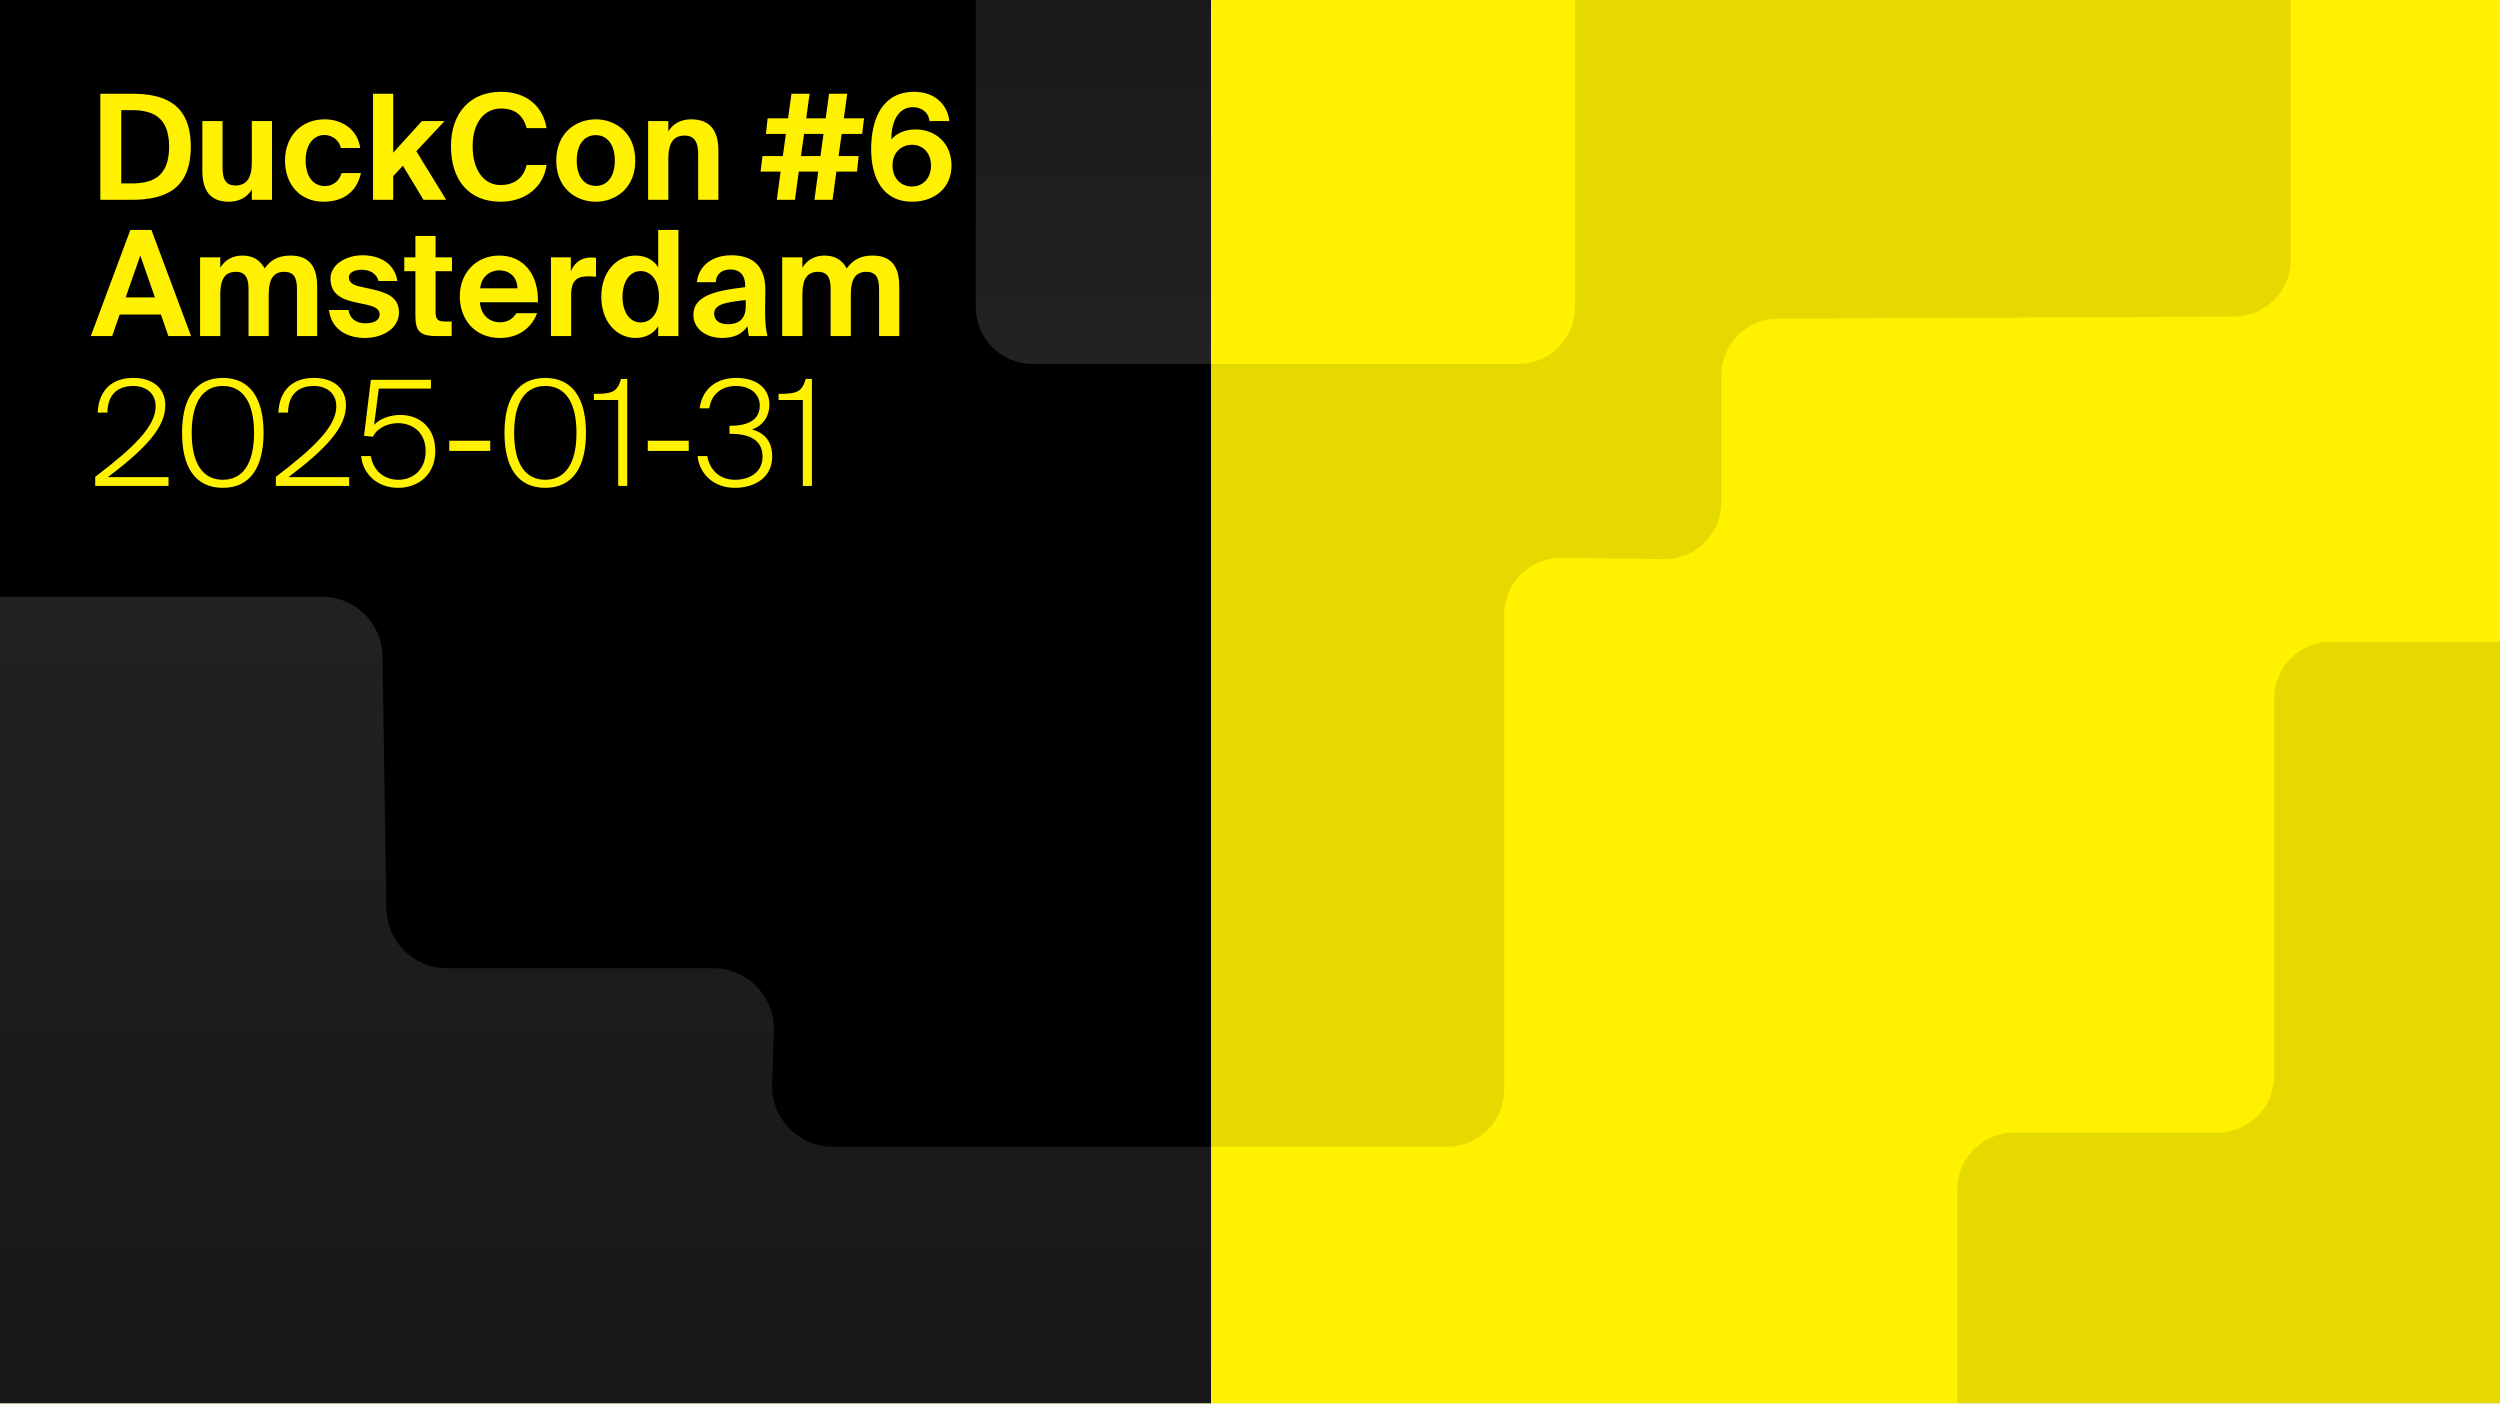
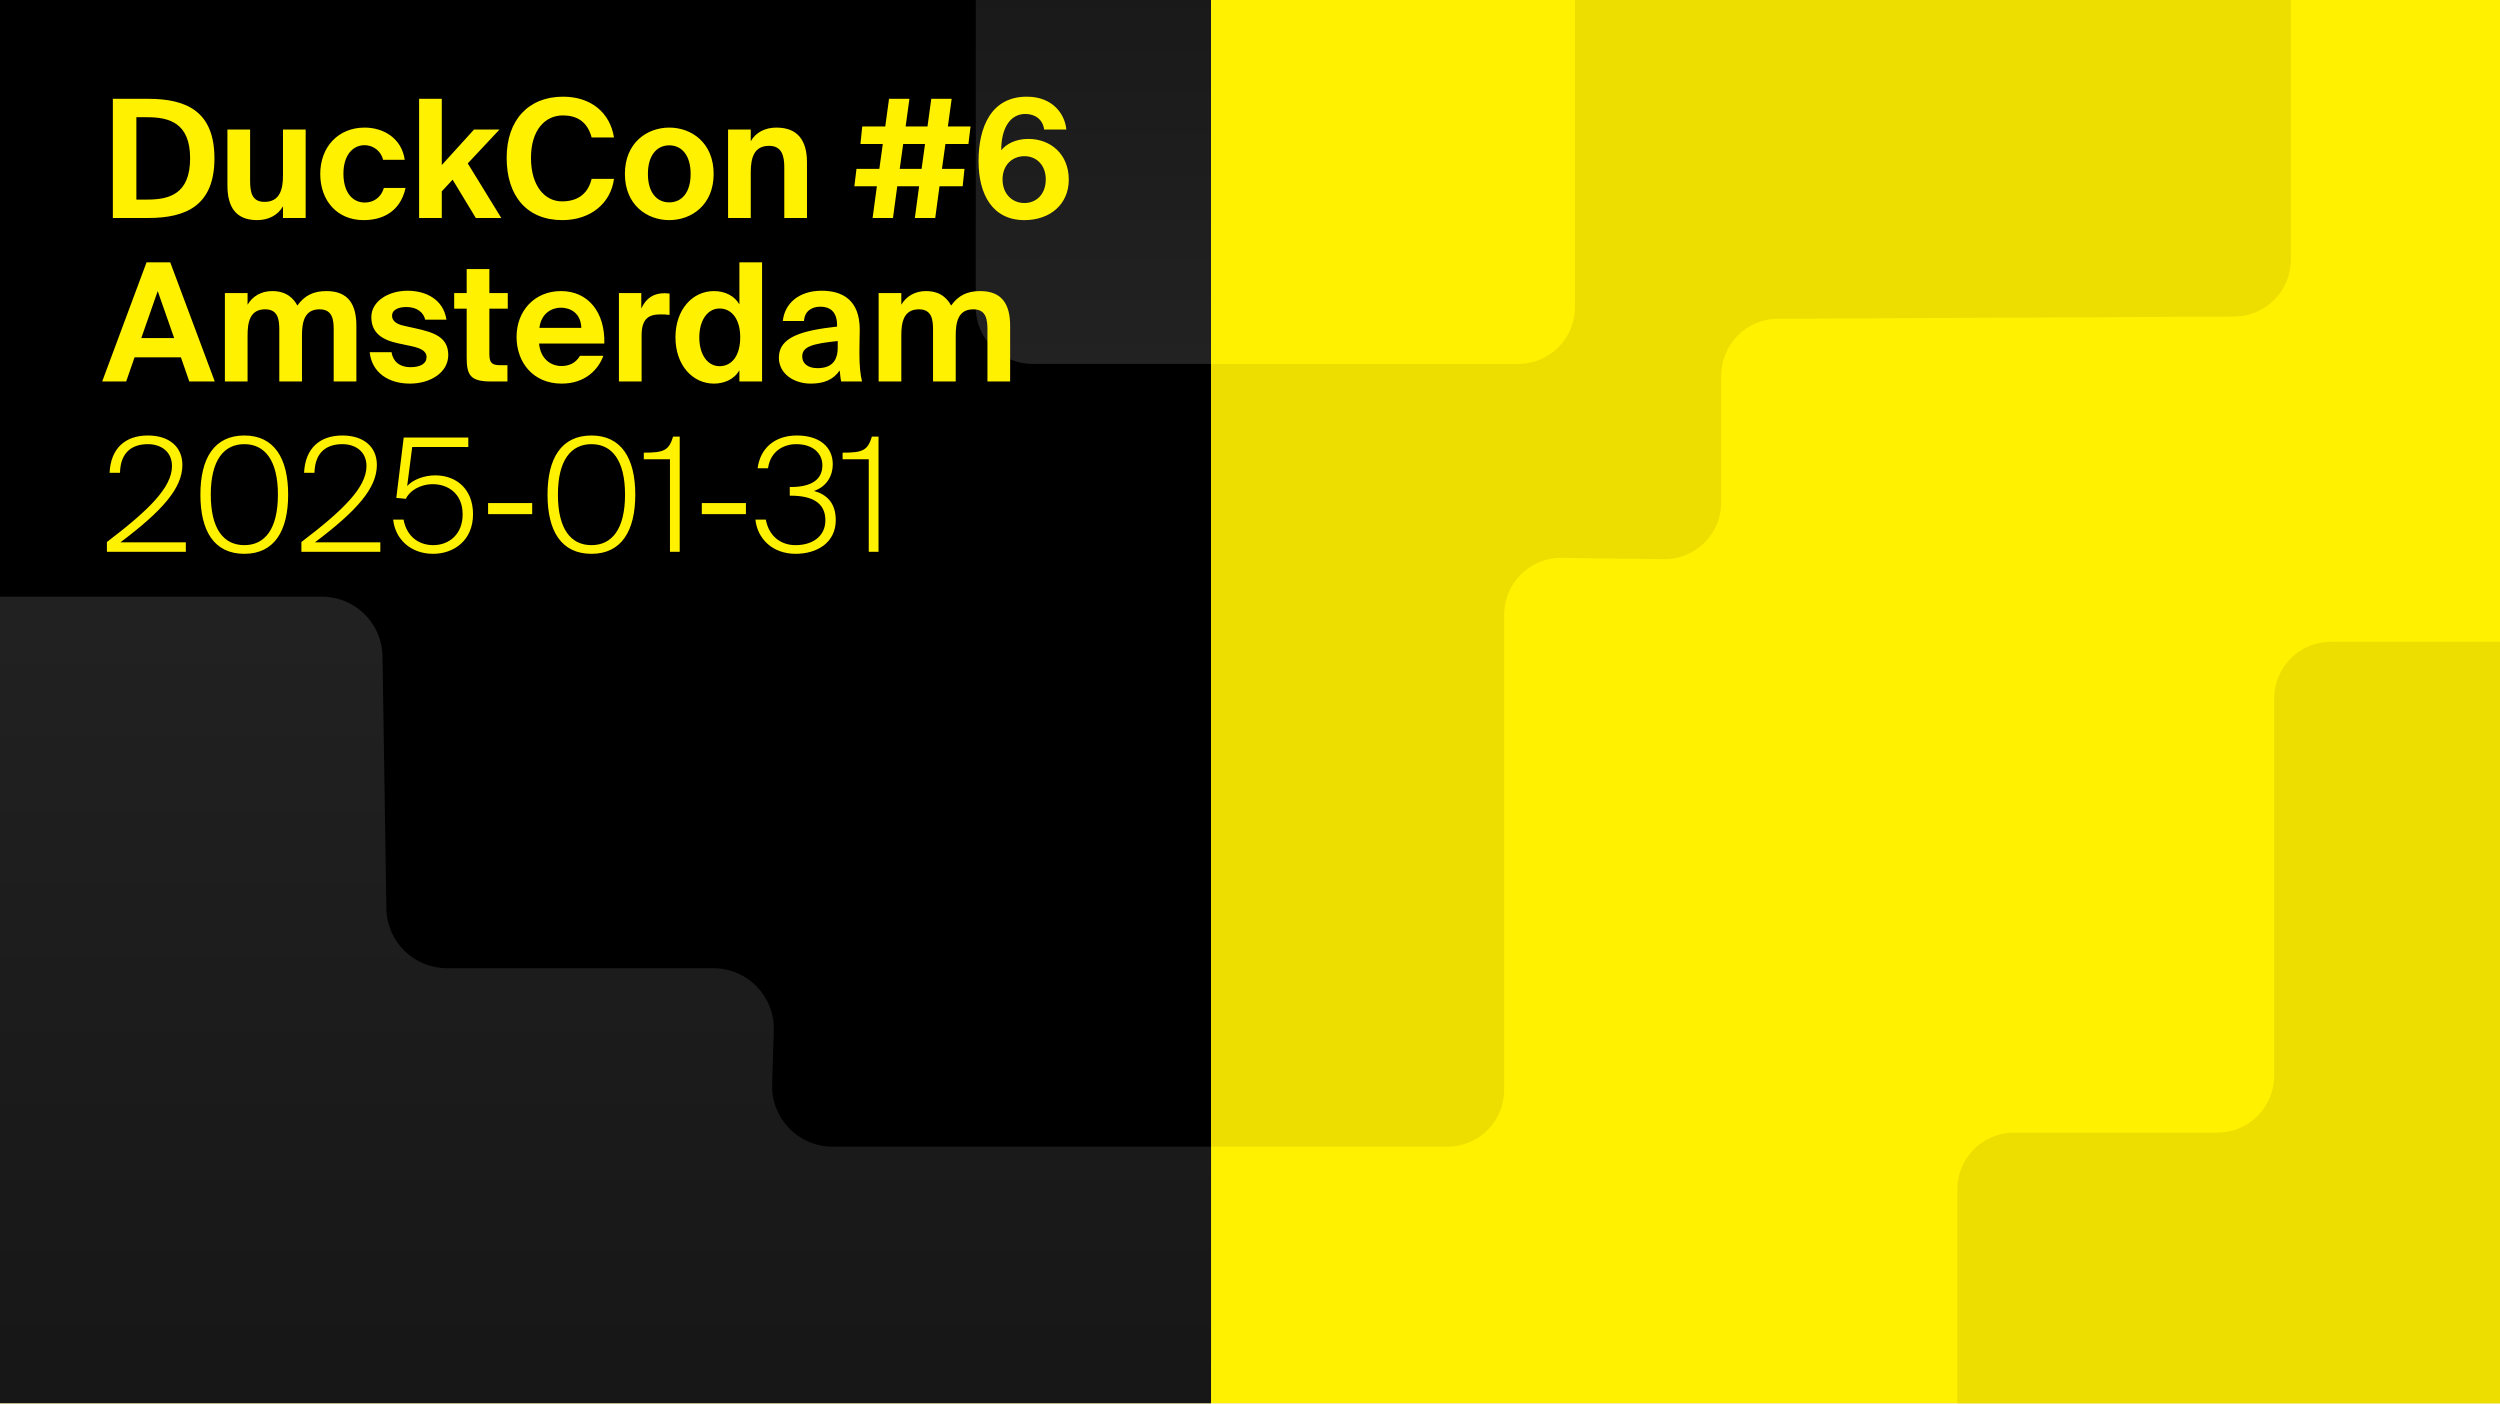
<svg xmlns="http://www.w3.org/2000/svg" width="367" height="206" viewBox="0 0 367 206" fill="none">
  <g clip-path="url(#clip0_4032_8299)">
    <rect width="367" height="206" fill="#FFF100" />
    <g clip-path="url(#clip1_4032_8299)">
      <rect width="177.778" height="200" fill="black" />
      <path d="M177.87 53.426L151.574 53.426C146.972 53.426 143.241 49.695 143.241 45.093L143.241 -11.852C143.241 -16.454 146.972 -20.185 151.574 -20.185L169.537 -20.185C174.139 -20.185 177.87 -16.454 177.87 -11.852L177.87 53.426Z" fill="url(#paint0_linear_4032_8299)" />
    </g>
-     <path d="M122.232 168.333H177.778V210.926H-1.111C-6.02 210.926 -10 206.946 -10 202.037V96.481C-10 91.572 -6.02 87.593 -1.111 87.593H47.264C52.121 87.593 56.078 91.49 56.152 96.346L56.718 133.377C56.792 138.232 60.75 142.13 65.606 142.13H104.713C109.733 142.13 113.757 146.284 113.597 151.301L113.347 159.162C113.188 164.179 117.212 168.333 122.232 168.333Z" fill="url(#paint1_linear_4032_8299)" />
-     <path d="M336.296 38.133L336.296 -23.704L177.778 -23.704L177.778 168.333L212.481 168.333C217.083 168.333 220.814 164.602 220.814 160L220.814 90.226C220.814 85.582 224.61 81.834 229.254 81.893L244.24 82.085C248.883 82.144 252.68 78.396 252.68 73.752L252.68 55.126C252.68 50.54 256.386 46.815 260.972 46.793L328.004 46.466C332.59 46.444 336.296 42.719 336.296 38.133Z" fill="black" fill-opacity="0.1" />
-     <path d="M342.18 94.213L369.972 94.213L369.972 206.482L287.333 206.482L287.333 174.597C287.333 169.995 291.064 166.264 295.667 166.264L325.513 166.264C330.116 166.264 333.847 162.533 333.847 157.93L333.847 102.547C333.847 97.944 337.578 94.213 342.18 94.213Z" fill="black" fill-opacity="0.1" />
+     <path d="M122.232 168.334H177.778V210.926H-1.111C-6.02 210.926 -10 206.946 -10 202.037V96.482C-10 91.573 -6.02 87.593 -1.111 87.593H47.264C52.121 87.593 56.078 91.49 56.152 96.346L56.718 133.377C56.792 138.232 60.75 142.13 65.606 142.13H104.713C109.733 142.13 113.757 146.284 113.597 151.301L113.347 159.162C113.188 164.179 117.212 168.334 122.232 168.334Z" fill="url(#paint1_linear_4032_8299)" />
+     <path d="M336.296 38.133L336.296 -23.704L177.778 -23.704L177.778 168.333L212.481 168.333C217.083 168.333 220.814 164.602 220.814 160L220.814 90.226C220.814 85.582 224.611 81.834 229.254 81.893L244.24 82.085C248.883 82.144 252.68 78.396 252.68 73.752L252.68 55.126C252.68 50.539 256.386 46.815 260.972 46.793L328.004 46.466C332.59 46.444 336.296 42.719 336.296 38.133Z" fill="#EDDE00" />
+     <path d="M342.18 94.213L369.972 94.213L369.972 206.482L287.333 206.482L287.333 174.597C287.333 169.995 291.064 166.264 295.667 166.264L325.513 166.264C330.116 166.264 333.847 162.533 333.847 157.93L333.847 102.546C333.847 97.944 337.578 94.213 342.18 94.213Z" fill="#EDDE00" />
    <path d="M231.204 45.093C231.204 49.695 227.473 53.426 222.87 53.426L177.778 53.426L177.778 -11.852C177.778 -16.454 181.509 -20.185 186.111 -20.185L222.87 -20.185C227.473 -20.185 231.204 -16.454 231.204 -11.852L231.204 45.093Z" fill="#FFF100" />
-     <path d="M24.827 21.535C24.827 16.873 22.056 16.164 19.22 16.164H17.802V26.927H19.22C22.056 26.927 24.827 26.24 24.827 21.535ZM14.73 13.758H19.349C24.29 13.758 28.007 15.347 28.007 21.535C28.007 27.722 24.29 29.333 19.349 29.333H14.73V13.758ZM36.966 29.333V27.808C36.3 28.99 35.033 29.613 33.593 29.613C30.822 29.613 29.705 27.915 29.705 25.079V17.775H32.669V24.435C32.669 25.982 32.906 27.228 34.56 27.228C36.537 27.228 36.966 25.617 36.966 23.791V17.775H39.931V29.333H36.966ZM47.639 17.517C50.067 17.517 52.473 18.871 52.881 21.728H50.045C49.809 20.611 48.778 19.816 47.639 19.816C46.092 19.816 44.867 21.127 44.867 23.533C44.867 25.96 46.028 27.314 47.66 27.314C48.692 27.314 49.744 26.777 50.153 25.402H52.988C52.301 28.56 49.916 29.613 47.51 29.613C44.051 29.613 41.838 27.078 41.838 23.576C41.838 20.052 44.18 17.517 47.639 17.517ZM54.759 13.758H57.724V22.416L61.934 17.775H65.264L61.118 22.201L65.501 29.333H62.171L59.142 24.328L57.724 25.853V29.333H54.759V13.758ZM77.31 24.22H80.232C79.824 27.378 77.203 29.613 73.486 29.613C68.846 29.613 66.203 26.454 66.203 21.47C66.203 16.55 69.039 13.478 73.572 13.478C77.224 13.478 79.716 15.562 80.232 18.806H77.31C76.73 16.636 75.269 15.927 73.55 15.927C71.209 15.927 69.383 17.861 69.383 21.47C69.383 25.187 71.209 27.163 73.443 27.163C75.291 27.163 76.795 26.347 77.31 24.22ZM87.459 19.837C85.826 19.837 84.666 21.148 84.666 23.576C84.666 26.003 85.826 27.292 87.459 27.292C89.092 27.292 90.252 26.003 90.252 23.576C90.252 21.148 89.092 19.837 87.459 19.837ZM87.459 29.613C84.537 29.613 81.659 27.615 81.659 23.576C81.659 19.515 84.537 17.517 87.459 17.517C90.381 17.517 93.26 19.515 93.26 23.576C93.26 27.615 90.381 29.613 87.459 29.613ZM98.111 17.775V19.3C98.777 18.119 100.023 17.517 101.462 17.517C104.234 17.517 105.458 19.193 105.458 22.05V29.333H102.493V22.695C102.493 21.212 102.171 19.902 100.495 19.902C98.54 19.902 98.111 21.492 98.111 23.318V29.333H95.146V17.775H98.111ZM112.683 17.367H115.691L116.185 13.758H118.849L118.355 17.367H121.212L121.706 13.758H124.37L123.876 17.367H126.841L126.562 19.666H123.554L123.103 22.91H126.046L125.81 25.187H122.78L122.222 29.333H119.558L120.116 25.187H117.259L116.701 29.333H114.037L114.595 25.187H111.652L111.931 22.91H114.917L115.369 19.666H112.447L112.683 17.367ZM118.033 19.666L117.581 22.91H120.439L120.89 19.666H118.033ZM131.022 24.285C131.022 26.154 132.246 27.378 133.879 27.378C135.491 27.378 136.672 26.175 136.672 24.285C136.672 22.459 135.491 21.255 133.879 21.255C132.246 21.255 131.022 22.459 131.022 24.285ZM134.008 15.734C132.032 15.734 130.85 17.56 130.85 20.482C131.516 19.644 132.762 19 134.395 19C137.274 19 139.68 20.955 139.68 24.328C139.68 27.529 137.252 29.613 133.879 29.613C129.711 29.613 127.885 26.261 127.885 21.9C127.885 17.431 129.539 13.478 134.201 13.478C137.596 13.478 139.186 15.777 139.358 17.775H136.457C136.307 16.486 135.297 15.734 134.008 15.734ZM13.333 49.333L19.134 33.758H22.228L28.05 49.333H24.72L23.624 46.175H17.566L16.47 49.333H13.333ZM20.595 37.517L18.447 43.662H22.743L20.595 37.517ZM43.595 49.333V42.609C43.595 41.341 43.487 39.902 41.747 39.902C39.771 39.902 39.449 41.556 39.449 43.318V49.333H36.484V42.609C36.484 41.341 36.376 39.902 34.636 39.902C32.66 39.902 32.337 41.556 32.337 43.318V49.333H29.373V37.775H32.337V39.3C33.003 38.162 34.163 37.517 35.56 37.517C37.515 37.517 38.396 38.57 38.847 39.408C39.771 38.119 40.909 37.517 42.65 37.517C45.55 37.517 46.56 39.322 46.56 42.05V49.333H43.595ZM58.333 41.255H55.562C55.325 40.289 54.466 39.601 53.091 39.601C51.995 39.601 51.222 40.009 51.222 40.718C51.222 41.341 51.673 41.814 52.769 42.05L54.316 42.394C56.614 42.91 58.569 43.49 58.569 45.874C58.569 48.195 56.185 49.613 53.564 49.613C50.728 49.613 48.58 48.152 48.3 45.509H51.158C51.33 46.626 52.103 47.464 53.65 47.464C54.939 47.464 55.734 46.992 55.734 46.154C55.734 45.294 54.853 44.972 53.843 44.736L52.124 44.37C49.955 43.919 48.515 43.017 48.515 40.912C48.515 38.849 50.749 37.474 53.242 37.474C55.648 37.474 57.925 38.591 58.333 41.255ZM60.979 37.775V34.638H63.943V37.775H66.35V39.816H63.943V45.788C63.943 46.97 64.352 47.206 65.404 47.206H66.307V49.333H64.137C61.473 49.333 60.979 48.517 60.979 46.218V39.816H59.346V37.775H60.979ZM78.97 44.37H70.441C70.612 46.347 71.944 47.314 73.362 47.314C74.286 47.314 75.189 46.992 75.79 45.982H78.841C78.218 47.7 76.542 49.613 73.384 49.613C69.667 49.613 67.497 46.841 67.497 43.511C67.497 40.074 69.882 37.517 73.298 37.517C76.864 37.517 79.077 40.289 78.97 44.37ZM73.276 39.687C72.159 39.687 70.72 40.374 70.484 42.33H75.962C75.897 40.374 74.522 39.687 73.276 39.687ZM87.496 37.839V40.632C87.067 40.568 86.701 40.568 86.272 40.568C84.811 40.568 83.844 41.105 83.844 43.275V49.333H80.879V37.775H83.801V39.794C84.467 38.355 85.498 37.797 86.852 37.797C87.045 37.797 87.303 37.818 87.496 37.839ZM99.59 49.333H96.625V47.872C95.873 49.161 94.498 49.613 93.295 49.613C90.545 49.613 88.268 47.249 88.268 43.554C88.268 39.923 90.502 37.517 93.295 37.517C94.756 37.517 96.002 38.162 96.625 39.257V33.758H99.59V49.333ZM94.025 47.335C95.658 47.335 96.732 45.939 96.732 43.554C96.732 41.234 95.658 39.794 94.025 39.794C92.479 39.794 91.383 41.32 91.383 43.576C91.383 45.831 92.479 47.335 94.025 47.335ZM109.477 44.908V44.048C106.147 44.392 104.836 44.779 104.836 46.068C104.836 46.906 105.481 47.593 106.834 47.593C108.703 47.593 109.477 46.605 109.477 44.908ZM109.735 47.894C108.897 49.097 107.694 49.613 105.954 49.613C103.741 49.613 101.786 48.324 101.786 46.218C101.786 43.49 104.836 42.673 109.391 42.158V41.964C109.391 40.181 108.424 39.558 107.221 39.558C106.082 39.558 105.137 40.138 105.073 41.427H102.301C102.538 39.15 104.385 37.474 107.371 37.474C110.1 37.474 112.356 38.677 112.356 42.566C112.356 42.91 112.313 44.478 112.313 45.509C112.313 47.335 112.42 48.367 112.657 49.333H109.928C109.842 48.968 109.799 48.474 109.735 47.894ZM129.048 49.333V42.609C129.048 41.341 128.94 39.902 127.2 39.902C125.224 39.902 124.901 41.556 124.901 43.318V49.333H121.937V42.609C121.937 41.341 121.829 39.902 120.089 39.902C118.113 39.902 117.79 41.556 117.79 43.318V49.333H114.826V37.775H117.79V39.3C118.456 38.162 119.616 37.517 121.013 37.517C122.968 37.517 123.849 38.57 124.3 39.408C125.224 38.119 126.362 37.517 128.103 37.517C131.003 37.517 132.013 39.322 132.013 42.05V49.333H129.048ZM19.564 55.478C22.421 55.478 24.269 56.982 24.269 59.496C24.269 62.654 21.562 65.726 15.825 70.044H24.741V71.333H13.978V70.001C19.714 65.64 22.851 62.546 22.851 59.646C22.851 57.648 21.325 56.66 19.564 56.66C17.609 56.66 15.825 57.584 15.761 60.57H14.343C14.493 57.24 16.47 55.478 19.564 55.478ZM32.719 71.613C28.594 71.613 26.725 68.497 26.725 63.535C26.725 58.615 28.594 55.478 32.719 55.478C36.801 55.478 38.692 58.615 38.692 63.535C38.692 68.497 36.801 71.613 32.719 71.613ZM32.719 70.431C35.512 70.431 37.295 68.24 37.295 63.535C37.295 58.873 35.512 56.66 32.719 56.66C29.905 56.66 28.143 58.873 28.143 63.535C28.143 68.24 29.905 70.431 32.719 70.431ZM46.083 55.478C48.94 55.478 50.788 56.982 50.788 59.496C50.788 62.654 48.081 65.726 42.345 70.044H51.261V71.333H40.497V70.001C46.233 65.64 49.37 62.546 49.37 59.646C49.37 57.648 47.844 56.66 46.083 56.66C44.128 56.66 42.345 57.584 42.28 60.57H40.862C41.013 57.24 42.989 55.478 46.083 55.478ZM58.465 70.431C60.635 70.431 62.482 68.949 62.482 66.242C62.482 63.32 60.398 62.117 58.422 62.117C56.66 62.117 55.199 63.062 54.748 64.115L53.438 63.986L54.447 55.758H63.256V57.047H55.607L54.92 62.374C55.672 61.515 57.219 60.914 58.744 60.914C61.623 60.914 63.9 62.783 63.9 66.22C63.9 69.765 61.301 71.613 58.465 71.613C55.371 71.613 53.287 69.593 53.008 66.951H54.426C54.877 69.357 56.617 70.431 58.465 70.431ZM71.968 66.199H65.953V64.695H71.968V66.199ZM80.051 71.613C75.926 71.613 74.057 68.497 74.057 63.535C74.057 58.615 75.926 55.478 80.051 55.478C84.133 55.478 86.023 58.615 86.023 63.535C86.023 68.497 84.133 71.613 80.051 71.613ZM80.051 70.431C82.844 70.431 84.627 68.24 84.627 63.535C84.627 58.873 82.844 56.66 80.051 56.66C77.236 56.66 75.475 58.873 75.475 63.535C75.475 68.24 77.236 70.431 80.051 70.431ZM92.082 71.333H90.751V58.722H87.184V57.82C89.913 57.82 90.6 57.541 91.18 55.629H92.082V71.333ZM101.11 66.199H95.094V64.695H101.11V66.199ZM107.86 70.431C110.224 70.431 111.942 69.206 111.942 67.037C111.942 64.652 110.138 63.685 107.216 63.685H107.087V62.503H107.216C110.138 62.503 111.534 61.429 111.534 59.539C111.534 57.927 110.267 56.66 107.968 56.66C106.335 56.66 104.466 57.541 104.122 59.947H102.704C103.048 57.283 104.96 55.478 108.075 55.478C111.062 55.478 112.952 56.982 112.952 59.41C112.952 60.957 112.136 62.439 110.396 63.041C112.05 63.492 113.36 64.609 113.36 67.015C113.36 70.109 110.782 71.613 107.882 71.613C104.767 71.613 102.683 69.593 102.404 66.951H103.821C104.273 69.357 106.013 70.431 107.86 70.431ZM119.189 71.333H117.857V58.722H114.291V57.82C117.019 57.82 117.707 57.541 118.287 55.629H119.189V71.333Z" fill="#FFF100" />
+     <path d="M27.909 23.241C27.909 18.006 24.796 17.209 21.611 17.209H20.019V29.298H21.611C24.796 29.298 27.909 28.526 27.909 23.241ZM16.568 14.507H21.756C27.305 14.507 31.48 16.293 31.48 23.241C31.48 30.19 27.305 32 21.756 32H16.568V14.507ZM41.542 32V30.287C40.794 31.614 39.37 32.314 37.754 32.314C34.641 32.314 33.386 30.407 33.386 27.223V19.019H36.716V26.499C36.716 28.236 36.981 29.635 38.839 29.635C41.059 29.635 41.542 27.826 41.542 25.775V19.019H44.871V32H41.542ZM53.528 18.73C56.254 18.73 58.957 20.25 59.415 23.459H56.23C55.965 22.204 54.807 21.311 53.528 21.311C51.791 21.311 50.415 22.783 50.415 25.485C50.415 28.212 51.718 29.732 53.552 29.732C54.71 29.732 55.892 29.129 56.351 27.584H59.536C58.764 31.131 56.086 32.314 53.383 32.314C49.498 32.314 47.013 29.466 47.013 25.534C47.013 21.577 49.643 18.73 53.528 18.73ZM61.524 14.507H64.854V24.231L69.583 19.019H73.323L68.666 23.989L73.588 32H69.848L66.446 26.378L64.854 28.091V32H61.524V14.507ZM86.851 26.258H90.133C89.674 29.804 86.731 32.314 82.556 32.314C77.345 32.314 74.377 28.767 74.377 23.169C74.377 17.644 77.562 14.193 82.653 14.193C86.755 14.193 89.553 16.534 90.133 20.177H86.851C86.2 17.74 84.559 16.944 82.629 16.944C79.999 16.944 77.948 19.116 77.948 23.169C77.948 27.343 79.999 29.563 82.508 29.563C84.583 29.563 86.272 28.646 86.851 26.258ZM98.249 21.335C96.415 21.335 95.113 22.807 95.113 25.534C95.113 28.26 96.415 29.708 98.249 29.708C100.083 29.708 101.386 28.26 101.386 25.534C101.386 22.807 100.083 21.335 98.249 21.335ZM98.249 32.314C94.968 32.314 91.735 30.07 91.735 25.534C91.735 20.973 94.968 18.73 98.249 18.73C101.531 18.73 104.764 20.973 104.764 25.534C104.764 30.07 101.531 32.314 98.249 32.314ZM110.212 19.019V20.732C110.96 19.405 112.359 18.73 113.976 18.73C117.088 18.73 118.464 20.611 118.464 23.821V32H115.134V24.544C115.134 22.88 114.772 21.408 112.89 21.408C110.694 21.408 110.212 23.193 110.212 25.244V32H106.882V19.019H110.212ZM126.578 18.561H129.956L130.511 14.507H133.503L132.948 18.561H136.157L136.712 14.507H139.704L139.149 18.561H142.478L142.165 21.142H138.787L138.28 24.786H141.586L141.32 27.343H137.918L137.291 32H134.299L134.926 27.343H131.717L131.09 32H128.098L128.725 27.343H125.42L125.733 24.786H129.087L129.594 21.142H126.312L126.578 18.561ZM132.586 21.142L132.079 24.786H135.288L135.795 21.142H132.586ZM147.174 26.33C147.174 28.429 148.549 29.804 150.383 29.804C152.192 29.804 153.52 28.453 153.52 26.33C153.52 24.279 152.192 22.928 150.383 22.928C148.549 22.928 147.174 24.279 147.174 26.33ZM150.528 16.727C148.308 16.727 146.981 18.778 146.981 22.059C147.729 21.118 149.128 20.394 150.962 20.394C154.195 20.394 156.897 22.59 156.897 26.378C156.897 29.973 154.171 32.314 150.383 32.314C145.702 32.314 143.651 28.55 143.651 23.652C143.651 18.633 145.509 14.193 150.745 14.193C154.557 14.193 156.343 16.775 156.536 19.019H153.278C153.109 17.571 151.975 16.727 150.528 16.727ZM15 56L21.515 38.507H24.989L31.528 56H27.788L26.557 52.453H19.753L18.523 56H15ZM23.155 42.73L20.742 49.63H25.568L23.155 42.73ZM48.986 56V48.448C48.986 47.024 48.866 45.408 46.911 45.408C44.691 45.408 44.33 47.266 44.33 49.244V56H41V48.448C41 47.024 40.879 45.408 38.925 45.408C36.705 45.408 36.343 47.266 36.343 49.244V56H33.013V43.019H36.343V44.732C37.091 43.453 38.394 42.73 39.962 42.73C42.158 42.73 43.147 43.912 43.654 44.853C44.691 43.405 45.97 42.73 47.925 42.73C51.182 42.73 52.316 44.756 52.316 47.821V56H48.986ZM65.538 46.928H62.426C62.16 45.842 61.195 45.07 59.651 45.07C58.421 45.07 57.552 45.528 57.552 46.325C57.552 47.024 58.059 47.555 59.289 47.821L61.026 48.207C63.608 48.786 65.804 49.437 65.804 52.115C65.804 54.721 63.126 56.314 60.182 56.314C56.997 56.314 54.584 54.673 54.271 51.705H57.48C57.673 52.96 58.541 53.901 60.279 53.901C61.726 53.901 62.619 53.37 62.619 52.429C62.619 51.464 61.63 51.102 60.496 50.837L58.565 50.426C56.129 49.92 54.512 48.906 54.512 46.542C54.512 44.225 57.021 42.681 59.82 42.681C62.523 42.681 65.08 43.936 65.538 46.928ZM68.509 43.019V39.496H71.839V43.019H74.541V45.311H71.839V52.019C71.839 53.346 72.298 53.611 73.48 53.611H74.493V56H72.056C69.064 56 68.509 55.083 68.509 52.501V45.311H66.676V43.019H68.509ZM88.715 50.426H79.136C79.329 52.646 80.825 53.732 82.417 53.732C83.455 53.732 84.468 53.37 85.144 52.236H88.57C87.87 54.166 85.988 56.314 82.442 56.314C78.267 56.314 75.831 53.201 75.831 49.461C75.831 45.601 78.509 42.73 82.345 42.73C86.35 42.73 88.835 45.842 88.715 50.426ZM82.321 45.166C81.066 45.166 79.45 45.939 79.184 48.134H85.337C85.265 45.939 83.72 45.166 82.321 45.166ZM98.291 43.091V46.228C97.809 46.156 97.398 46.156 96.916 46.156C95.275 46.156 94.189 46.759 94.189 49.196V56H90.86V43.019H94.141V45.287C94.889 43.67 96.047 43.043 97.567 43.043C97.784 43.043 98.074 43.067 98.291 43.091ZM111.873 56H108.543V54.359C107.699 55.807 106.155 56.314 104.803 56.314C101.715 56.314 99.157 53.66 99.157 49.51C99.157 45.432 101.667 42.73 104.803 42.73C106.444 42.73 107.844 43.453 108.543 44.684V38.507H111.873V56ZM105.624 53.756C107.458 53.756 108.664 52.188 108.664 49.51C108.664 46.904 107.458 45.287 105.624 45.287C103.887 45.287 102.656 47 102.656 49.534C102.656 52.067 103.887 53.756 105.624 53.756ZM122.977 51.03V50.065C119.237 50.45 117.765 50.885 117.765 52.333C117.765 53.273 118.489 54.046 120.009 54.046C122.108 54.046 122.977 52.936 122.977 51.03ZM123.267 54.383C122.326 55.735 120.974 56.314 119.02 56.314C116.535 56.314 114.339 54.866 114.339 52.501C114.339 49.437 117.765 48.52 122.881 47.941V47.724C122.881 45.721 121.795 45.022 120.444 45.022C119.165 45.022 118.103 45.673 118.031 47.121H114.918C115.184 44.563 117.259 42.681 120.612 42.681C123.677 42.681 126.21 44.032 126.21 48.4C126.21 48.786 126.162 50.547 126.162 51.705C126.162 53.756 126.283 54.914 126.548 56H123.484C123.387 55.59 123.339 55.035 123.267 54.383ZM144.957 56V48.448C144.957 47.024 144.836 45.408 142.882 45.408C140.662 45.408 140.3 47.266 140.3 49.244V56H136.97V48.448C136.97 47.024 136.85 45.408 134.895 45.408C132.676 45.408 132.314 47.266 132.314 49.244V56H128.984V43.019H132.314V44.732C133.062 43.453 134.365 42.73 135.933 42.73C138.129 42.73 139.118 43.912 139.625 44.853C140.662 43.405 141.941 42.73 143.895 42.73C147.153 42.73 148.287 44.756 148.287 47.821V56H144.957Z" fill="#FFF100" />
+     <path d="M21.708 63.93C24.784 63.93 26.773 65.549 26.773 68.255C26.773 71.656 23.859 74.963 17.683 79.612H27.282V81H15.694V79.566C21.87 74.871 25.247 71.54 25.247 68.417C25.247 66.266 23.604 65.202 21.708 65.202C19.603 65.202 17.683 66.197 17.614 69.412H16.087C16.249 65.827 18.377 63.93 21.708 63.93ZM35.871 81.301C31.43 81.301 29.418 77.947 29.418 72.604C29.418 67.307 31.43 63.93 35.871 63.93C40.266 63.93 42.301 67.307 42.301 72.604C42.301 77.947 40.266 81.301 35.871 81.301ZM35.871 80.028C38.878 80.028 40.798 77.669 40.798 72.604C40.798 67.585 38.878 65.202 35.871 65.202C32.841 65.202 30.944 67.585 30.944 72.604C30.944 77.669 32.841 80.028 35.871 80.028ZM50.259 63.93C53.335 63.93 55.324 65.549 55.324 68.255C55.324 71.656 52.41 74.963 46.234 79.612H55.833V81H44.245V79.566C50.421 74.871 53.798 71.54 53.798 68.417C53.798 66.266 52.156 65.202 50.259 65.202C48.154 65.202 46.234 66.197 46.165 69.412H44.638C44.8 65.827 46.928 63.93 50.259 63.93ZM63.589 80.028C65.926 80.028 67.915 78.433 67.915 75.518C67.915 72.373 65.671 71.077 63.543 71.077C61.647 71.077 60.074 72.095 59.588 73.228L58.177 73.09L59.264 64.231H68.747V65.619H60.513L59.773 71.355C60.583 70.43 62.248 69.782 63.89 69.782C66.99 69.782 69.441 71.794 69.441 75.495C69.441 79.311 66.643 81.301 63.589 81.301C60.259 81.301 58.015 79.126 57.714 76.281H59.241C59.727 78.872 61.6 80.028 63.589 80.028ZM78.127 75.472H71.651V73.853H78.127V75.472ZM86.829 81.301C82.388 81.301 80.376 77.947 80.376 72.604C80.376 67.307 82.388 63.93 86.829 63.93C91.224 63.93 93.26 67.307 93.26 72.604C93.26 77.947 91.224 81.301 86.829 81.301ZM86.829 80.028C89.836 80.028 91.756 77.669 91.756 72.604C91.756 67.585 89.836 65.202 86.829 65.202C83.799 65.202 81.903 67.585 81.903 72.604C81.903 77.669 83.799 80.028 86.829 80.028ZM99.783 81H98.349V67.423H94.509V66.451C97.447 66.451 98.187 66.15 98.811 64.092H99.783V81ZM109.502 75.472H103.026V73.853H109.502V75.472ZM116.77 80.028C119.314 80.028 121.165 78.71 121.165 76.374C121.165 73.807 119.222 72.766 116.076 72.766H115.937V71.494H116.076C119.222 71.494 120.725 70.337 120.725 68.302C120.725 66.567 119.36 65.202 116.885 65.202C115.128 65.202 113.115 66.15 112.745 68.741H111.219C111.589 65.873 113.647 63.93 117.001 63.93C120.216 63.93 122.252 65.549 122.252 68.163C122.252 69.828 121.373 71.424 119.499 72.072C121.28 72.558 122.691 73.76 122.691 76.351C122.691 79.682 119.916 81.301 116.793 81.301C113.439 81.301 111.195 79.126 110.895 76.281H112.421C112.907 78.872 114.781 80.028 116.77 80.028ZM128.967 81H127.533V67.423H123.693V66.451C126.63 66.451 127.371 66.15 127.995 64.092H128.967V81Z" fill="#FFF100" />
  </g>
  <defs>
    <linearGradient id="paint0_linear_4032_8299" x1="160.556" y1="53.426" x2="160.556" y2="-20.185" gradientUnits="userSpaceOnUse">
      <stop stop-color="#222222" />
      <stop offset="1" stop-color="#161616" />
    </linearGradient>
    <linearGradient id="paint1_linear_4032_8299" x1="83.889" y1="81.019" x2="83.889" y2="210.926" gradientUnits="userSpaceOnUse">
      <stop stop-color="#222222" />
      <stop offset="1" stop-color="#161616" />
    </linearGradient>
    <clipPath id="clip0_4032_8299">
      <rect width="367" height="206" fill="white" />
    </clipPath>
    <clipPath id="clip1_4032_8299">
      <rect width="177.778" height="200" fill="white" />
    </clipPath>
  </defs>
</svg>
